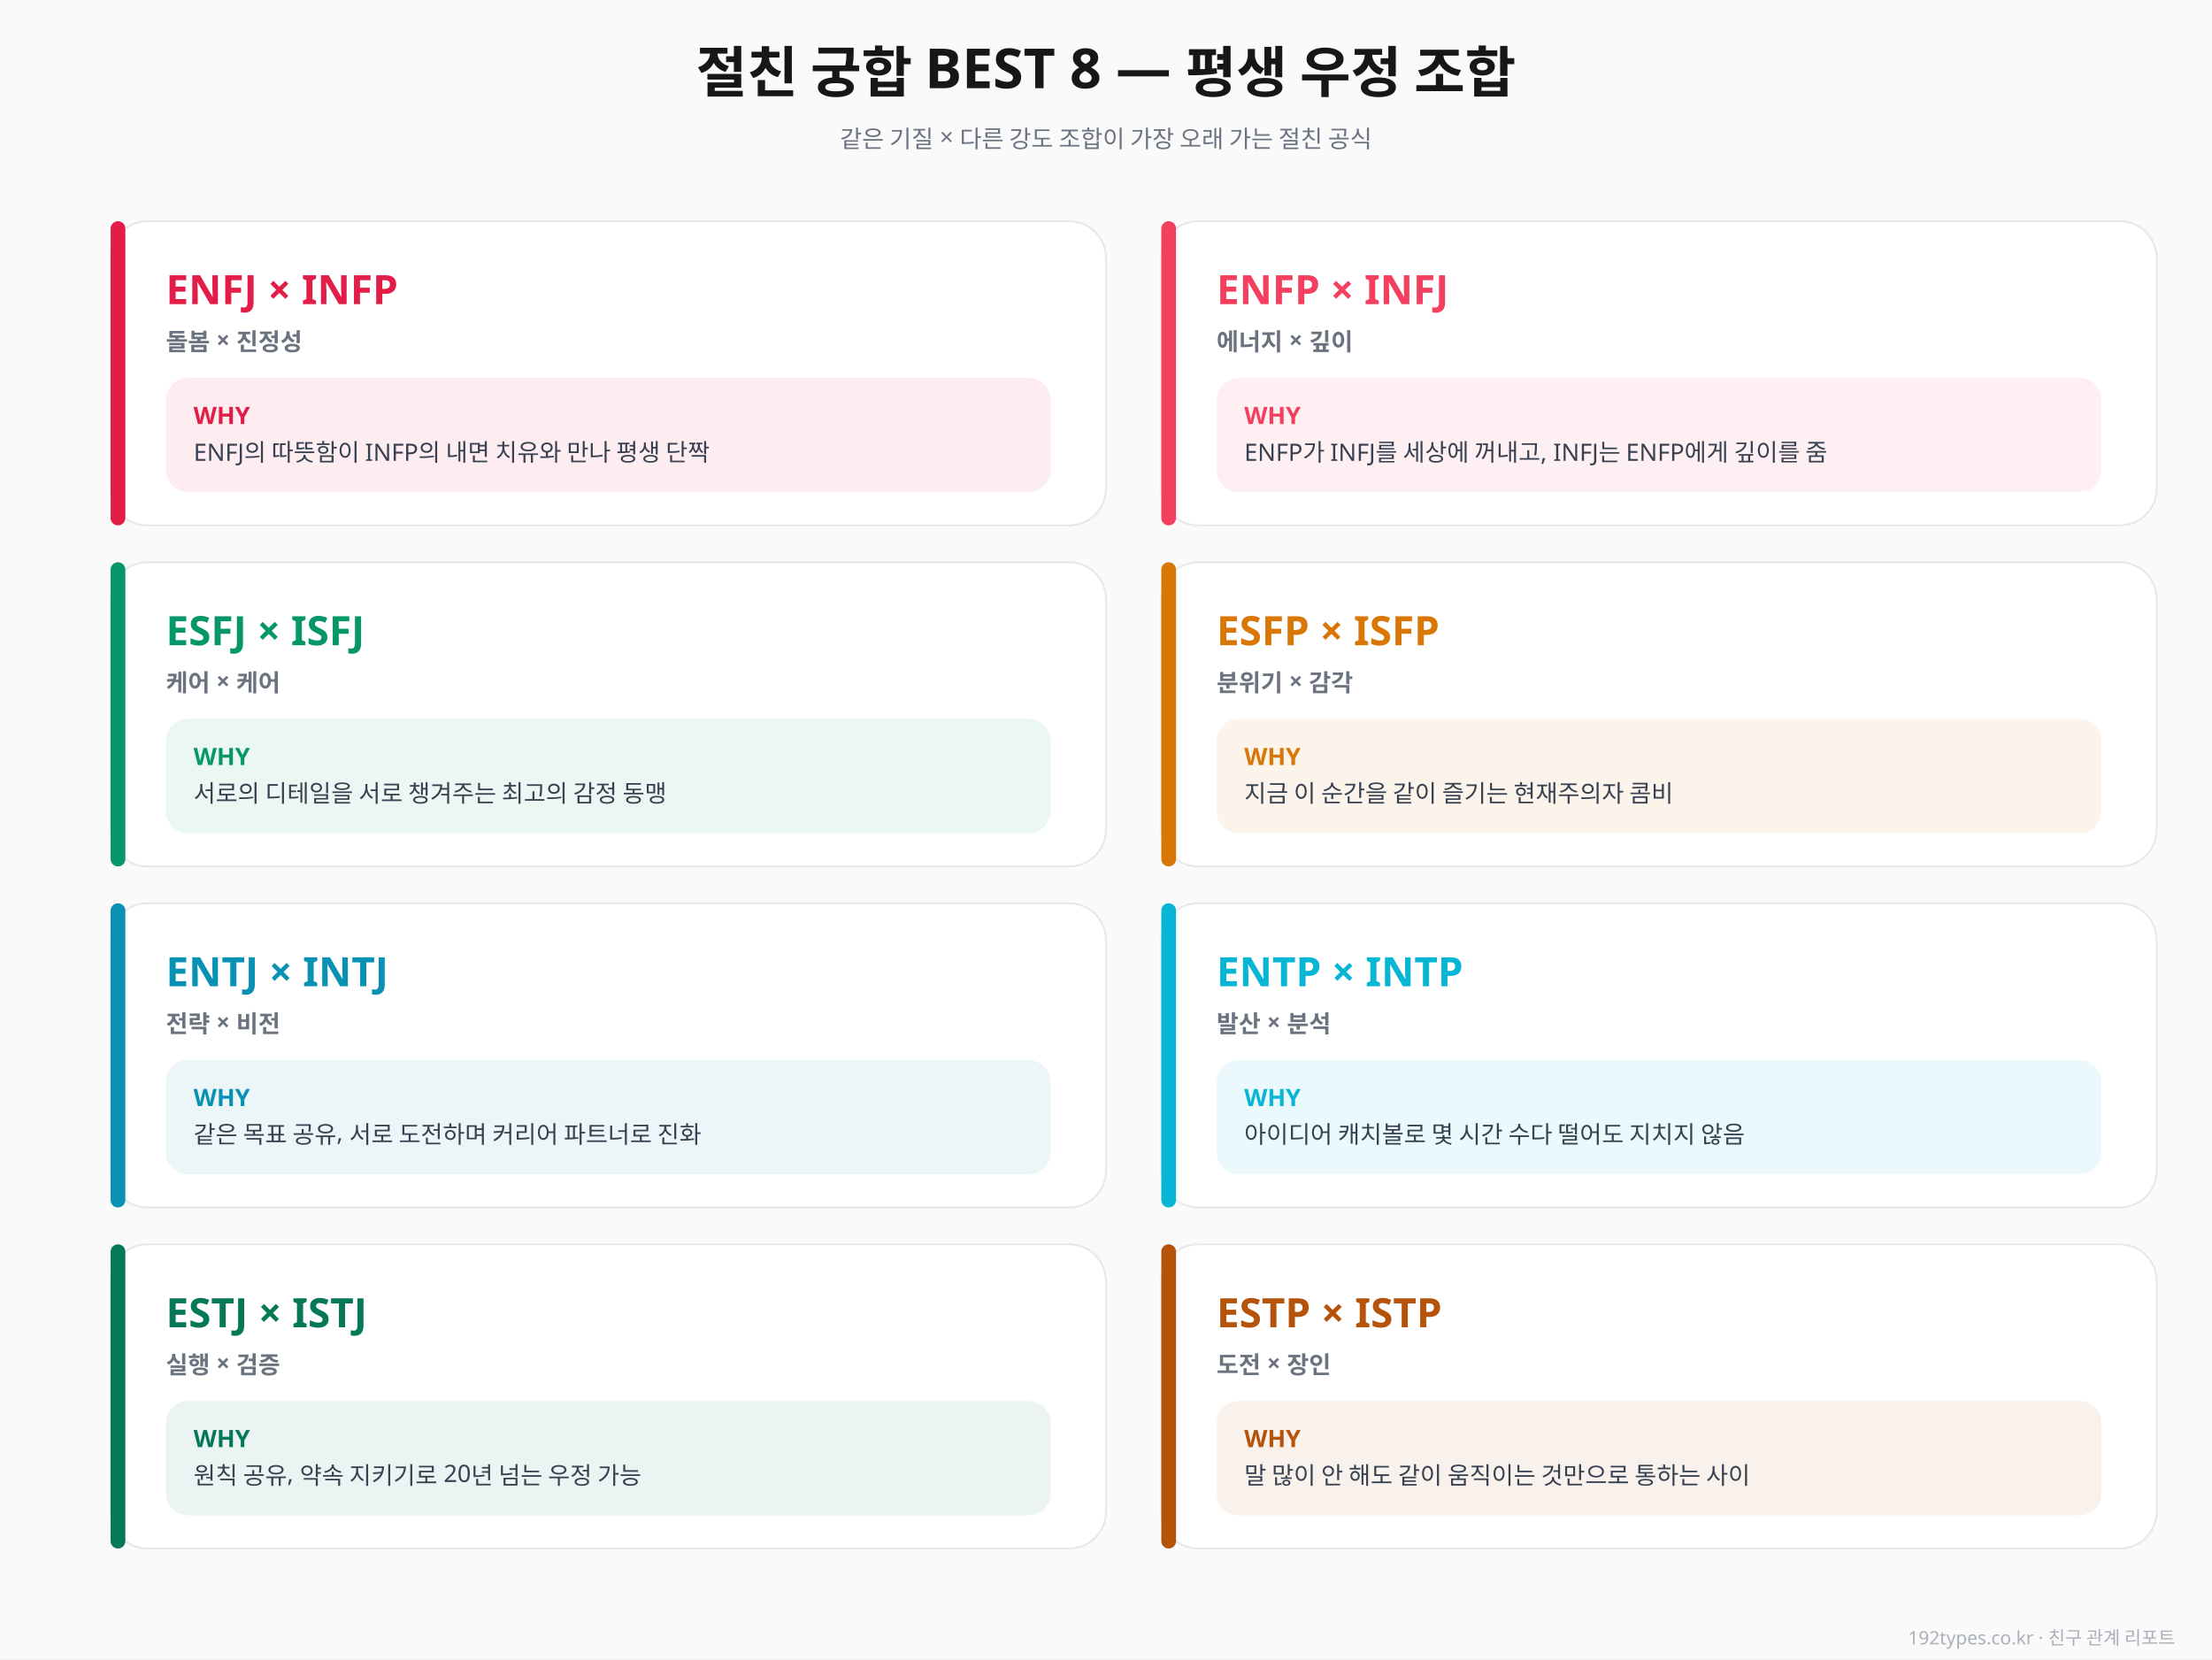
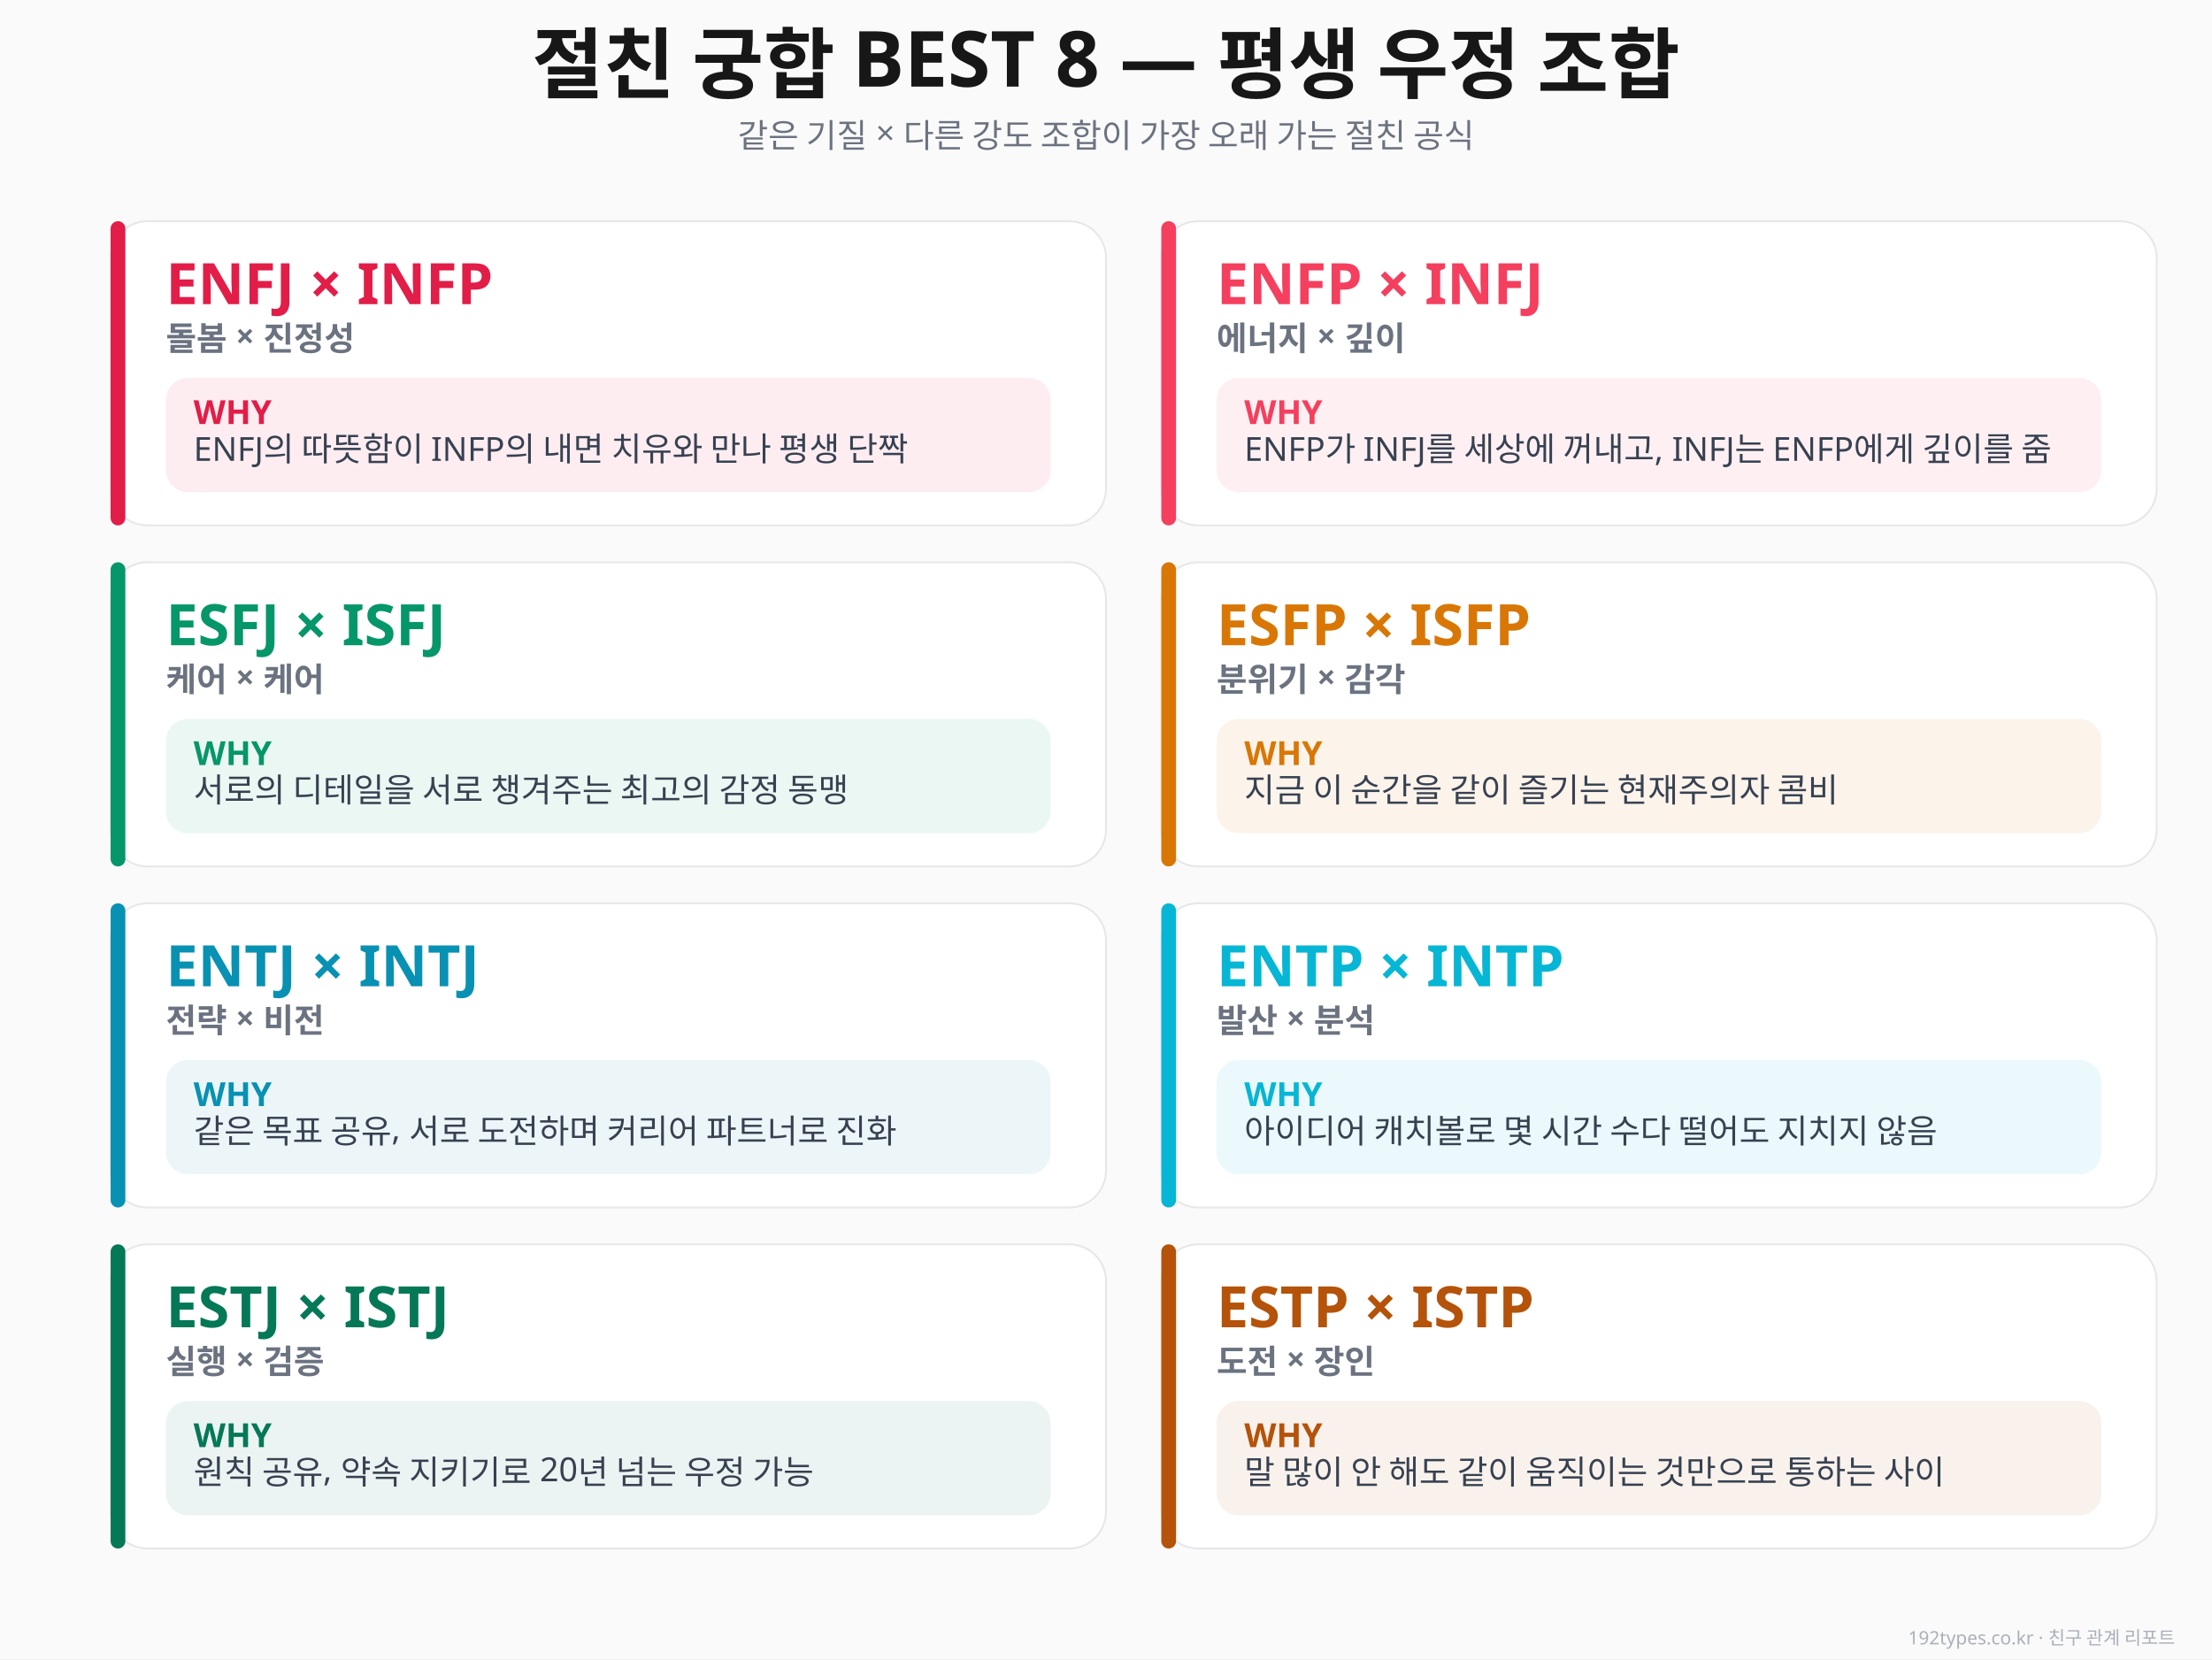
<svg xmlns="http://www.w3.org/2000/svg" viewBox="0 0 1200 900" width="1200" height="900" font-family="'Pretendard', 'Apple SD Gothic Neo', 'Noto Sans KR', system-ui, sans-serif">
  <rect width="1200" height="900" fill="#fafafa" />
-   <text x="600" y="50" text-anchor="middle" font-size="30" font-weight="800" fill="#171717">절친 궁합 BEST 8 — 평생 우정 조합</text>
-   <text x="600" y="80" text-anchor="middle" font-size="13" font-weight="500" fill="#6b7280">같은 기질 × 다른 강도 조합이 가장 오래 가는 절친 공식</text>
+   <text x="600" y="50" text-anchor="middle" font-size="42" font-weight="800" fill="#171717">절친 궁합 BEST 8 — 평생 우정 조합</text>
+   <text x="600" y="80" text-anchor="middle" font-size="18" font-weight="500" fill="#6b7280">같은 기질 × 다른 강도 조합이 가장 오래 가는 절친 공식</text>
  <g transform="translate(60, 120)">
    <rect width="540" height="165" rx="20" fill="#ffffff" stroke="#e5e7eb" />
    <rect width="8" height="165" rx="4" fill="#e11d48" />
-     <text x="30" y="45" font-size="22" font-weight="900" fill="#e11d48">ENFJ × INFP</text>
-     <text x="30" y="70" font-size="13" font-weight="700" fill="#6b7280">돌봄 × 진정성</text>
+     <text x="30" y="45" font-size="31" font-weight="900" fill="#e11d48">ENFJ × INFP</text>
+     <text x="30" y="70" font-size="18" font-weight="700" fill="#6b7280">돌봄 × 진정성</text>
    <rect x="30" y="85" width="480" height="62" rx="12" fill="#e11d48" opacity="0.08" />
-     <text x="45" y="110" font-size="13" font-weight="700" fill="#e11d48">WHY</text>
-     <text x="45" y="130" font-size="13" font-weight="500" fill="#374151">ENFJ의 따뜻함이 INFP의 내면 치유와 만나 평생 단짝</text>
+     <text x="45" y="110" font-size="18" font-weight="700" fill="#e11d48">WHY</text>
+     <text x="45" y="130" font-size="18" font-weight="500" fill="#374151">ENFJ의 따뜻함이 INFP의 내면 치유와 만나 평생 단짝</text>
  </g>
  <g transform="translate(630, 120)">
    <rect width="540" height="165" rx="20" fill="#ffffff" stroke="#e5e7eb" />
    <rect width="8" height="165" rx="4" fill="#f43f5e" />
-     <text x="30" y="45" font-size="22" font-weight="900" fill="#f43f5e">ENFP × INFJ</text>
-     <text x="30" y="70" font-size="13" font-weight="700" fill="#6b7280">에너지 × 깊이</text>
+     <text x="30" y="45" font-size="31" font-weight="900" fill="#f43f5e">ENFP × INFJ</text>
+     <text x="30" y="70" font-size="18" font-weight="700" fill="#6b7280">에너지 × 깊이</text>
    <rect x="30" y="85" width="480" height="62" rx="12" fill="#f43f5e" opacity="0.08" />
-     <text x="45" y="110" font-size="13" font-weight="700" fill="#f43f5e">WHY</text>
-     <text x="45" y="130" font-size="13" font-weight="500" fill="#374151">ENFP가 INFJ를 세상에 꺼내고, INFJ는 ENFP에게 깊이를 줌</text>
+     <text x="45" y="110" font-size="18" font-weight="700" fill="#f43f5e">WHY</text>
+     <text x="45" y="130" font-size="18" font-weight="500" fill="#374151">ENFP가 INFJ를 세상에 꺼내고, INFJ는 ENFP에게 깊이를 줌</text>
  </g>
  <g transform="translate(60, 305)">
    <rect width="540" height="165" rx="20" fill="#ffffff" stroke="#e5e7eb" />
    <rect width="8" height="165" rx="4" fill="#059669" />
-     <text x="30" y="45" font-size="22" font-weight="900" fill="#059669">ESFJ × ISFJ</text>
-     <text x="30" y="70" font-size="13" font-weight="700" fill="#6b7280">케어 × 케어</text>
+     <text x="30" y="45" font-size="31" font-weight="900" fill="#059669">ESFJ × ISFJ</text>
+     <text x="30" y="70" font-size="18" font-weight="700" fill="#6b7280">케어 × 케어</text>
    <rect x="30" y="85" width="480" height="62" rx="12" fill="#059669" opacity="0.08" />
-     <text x="45" y="110" font-size="13" font-weight="700" fill="#059669">WHY</text>
-     <text x="45" y="130" font-size="13" font-weight="500" fill="#374151">서로의 디테일을 서로 챙겨주는 최고의 감정 동맹</text>
+     <text x="45" y="110" font-size="18" font-weight="700" fill="#059669">WHY</text>
+     <text x="45" y="130" font-size="18" font-weight="500" fill="#374151">서로의 디테일을 서로 챙겨주는 최고의 감정 동맹</text>
  </g>
  <g transform="translate(630, 305)">
    <rect width="540" height="165" rx="20" fill="#ffffff" stroke="#e5e7eb" />
    <rect width="8" height="165" rx="4" fill="#d97706" />
-     <text x="30" y="45" font-size="22" font-weight="900" fill="#d97706">ESFP × ISFP</text>
-     <text x="30" y="70" font-size="13" font-weight="700" fill="#6b7280">분위기 × 감각</text>
+     <text x="30" y="45" font-size="31" font-weight="900" fill="#d97706">ESFP × ISFP</text>
+     <text x="30" y="70" font-size="18" font-weight="700" fill="#6b7280">분위기 × 감각</text>
    <rect x="30" y="85" width="480" height="62" rx="12" fill="#d97706" opacity="0.08" />
-     <text x="45" y="110" font-size="13" font-weight="700" fill="#d97706">WHY</text>
-     <text x="45" y="130" font-size="13" font-weight="500" fill="#374151">지금 이 순간을 같이 즐기는 현재주의자 콤비</text>
+     <text x="45" y="110" font-size="18" font-weight="700" fill="#d97706">WHY</text>
+     <text x="45" y="130" font-size="18" font-weight="500" fill="#374151">지금 이 순간을 같이 즐기는 현재주의자 콤비</text>
  </g>
  <g transform="translate(60, 490)">
    <rect width="540" height="165" rx="20" fill="#ffffff" stroke="#e5e7eb" />
    <rect width="8" height="165" rx="4" fill="#0891b2" />
-     <text x="30" y="45" font-size="22" font-weight="900" fill="#0891b2">ENTJ × INTJ</text>
-     <text x="30" y="70" font-size="13" font-weight="700" fill="#6b7280">전략 × 비전</text>
+     <text x="30" y="45" font-size="31" font-weight="900" fill="#0891b2">ENTJ × INTJ</text>
+     <text x="30" y="70" font-size="18" font-weight="700" fill="#6b7280">전략 × 비전</text>
    <rect x="30" y="85" width="480" height="62" rx="12" fill="#0891b2" opacity="0.08" />
-     <text x="45" y="110" font-size="13" font-weight="700" fill="#0891b2">WHY</text>
-     <text x="45" y="130" font-size="13" font-weight="500" fill="#374151">같은 목표 공유, 서로 도전하며 커리어 파트너로 진화</text>
+     <text x="45" y="110" font-size="18" font-weight="700" fill="#0891b2">WHY</text>
+     <text x="45" y="130" font-size="18" font-weight="500" fill="#374151">같은 목표 공유, 서로 도전하며 커리어 파트너로 진화</text>
  </g>
  <g transform="translate(630, 490)">
    <rect width="540" height="165" rx="20" fill="#ffffff" stroke="#e5e7eb" />
    <rect width="8" height="165" rx="4" fill="#06b6d4" />
-     <text x="30" y="45" font-size="22" font-weight="900" fill="#06b6d4">ENTP × INTP</text>
-     <text x="30" y="70" font-size="13" font-weight="700" fill="#6b7280">발산 × 분석</text>
+     <text x="30" y="45" font-size="31" font-weight="900" fill="#06b6d4">ENTP × INTP</text>
+     <text x="30" y="70" font-size="18" font-weight="700" fill="#6b7280">발산 × 분석</text>
    <rect x="30" y="85" width="480" height="62" rx="12" fill="#06b6d4" opacity="0.08" />
-     <text x="45" y="110" font-size="13" font-weight="700" fill="#06b6d4">WHY</text>
-     <text x="45" y="130" font-size="13" font-weight="500" fill="#374151">아이디어 캐치볼로 몇 시간 수다 떨어도 지치지 않음</text>
+     <text x="45" y="110" font-size="18" font-weight="700" fill="#06b6d4">WHY</text>
+     <text x="45" y="130" font-size="18" font-weight="500" fill="#374151">아이디어 캐치볼로 몇 시간 수다 떨어도 지치지 않음</text>
  </g>
  <g transform="translate(60, 675)">
    <rect width="540" height="165" rx="20" fill="#ffffff" stroke="#e5e7eb" />
    <rect width="8" height="165" rx="4" fill="#047857" />
-     <text x="30" y="45" font-size="22" font-weight="900" fill="#047857">ESTJ × ISTJ</text>
-     <text x="30" y="70" font-size="13" font-weight="700" fill="#6b7280">실행 × 검증</text>
+     <text x="30" y="45" font-size="31" font-weight="900" fill="#047857">ESTJ × ISTJ</text>
+     <text x="30" y="70" font-size="18" font-weight="700" fill="#6b7280">실행 × 검증</text>
    <rect x="30" y="85" width="480" height="62" rx="12" fill="#047857" opacity="0.08" />
-     <text x="45" y="110" font-size="13" font-weight="700" fill="#047857">WHY</text>
-     <text x="45" y="130" font-size="13" font-weight="500" fill="#374151">원칙 공유, 약속 지키기로 20년 넘는 우정 가능</text>
+     <text x="45" y="110" font-size="18" font-weight="700" fill="#047857">WHY</text>
+     <text x="45" y="130" font-size="18" font-weight="500" fill="#374151">원칙 공유, 약속 지키기로 20년 넘는 우정 가능</text>
  </g>
  <g transform="translate(630, 675)">
    <rect width="540" height="165" rx="20" fill="#ffffff" stroke="#e5e7eb" />
    <rect width="8" height="165" rx="4" fill="#b45309" />
-     <text x="30" y="45" font-size="22" font-weight="900" fill="#b45309">ESTP × ISTP</text>
-     <text x="30" y="70" font-size="13" font-weight="700" fill="#6b7280">도전 × 장인</text>
+     <text x="30" y="45" font-size="31" font-weight="900" fill="#b45309">ESTP × ISTP</text>
+     <text x="30" y="70" font-size="18" font-weight="700" fill="#6b7280">도전 × 장인</text>
    <rect x="30" y="85" width="480" height="62" rx="12" fill="#b45309" opacity="0.08" />
-     <text x="45" y="110" font-size="13" font-weight="700" fill="#b45309">WHY</text>
-     <text x="45" y="130" font-size="13" font-weight="500" fill="#374151">말 많이 안 해도 같이 움직이는 것만으로 통하는 사이</text>
+     <text x="45" y="110" font-size="18" font-weight="700" fill="#b45309">WHY</text>
+     <text x="45" y="130" font-size="18" font-weight="500" fill="#374151">말 많이 안 해도 같이 움직이는 것만으로 통하는 사이</text>
  </g>
  <text x="1180" y="892" text-anchor="end" font-size="10" font-weight="500" fill="#9ca3af" opacity="0.85">192types.co.kr · 친구 관계 리포트</text>
</svg>
